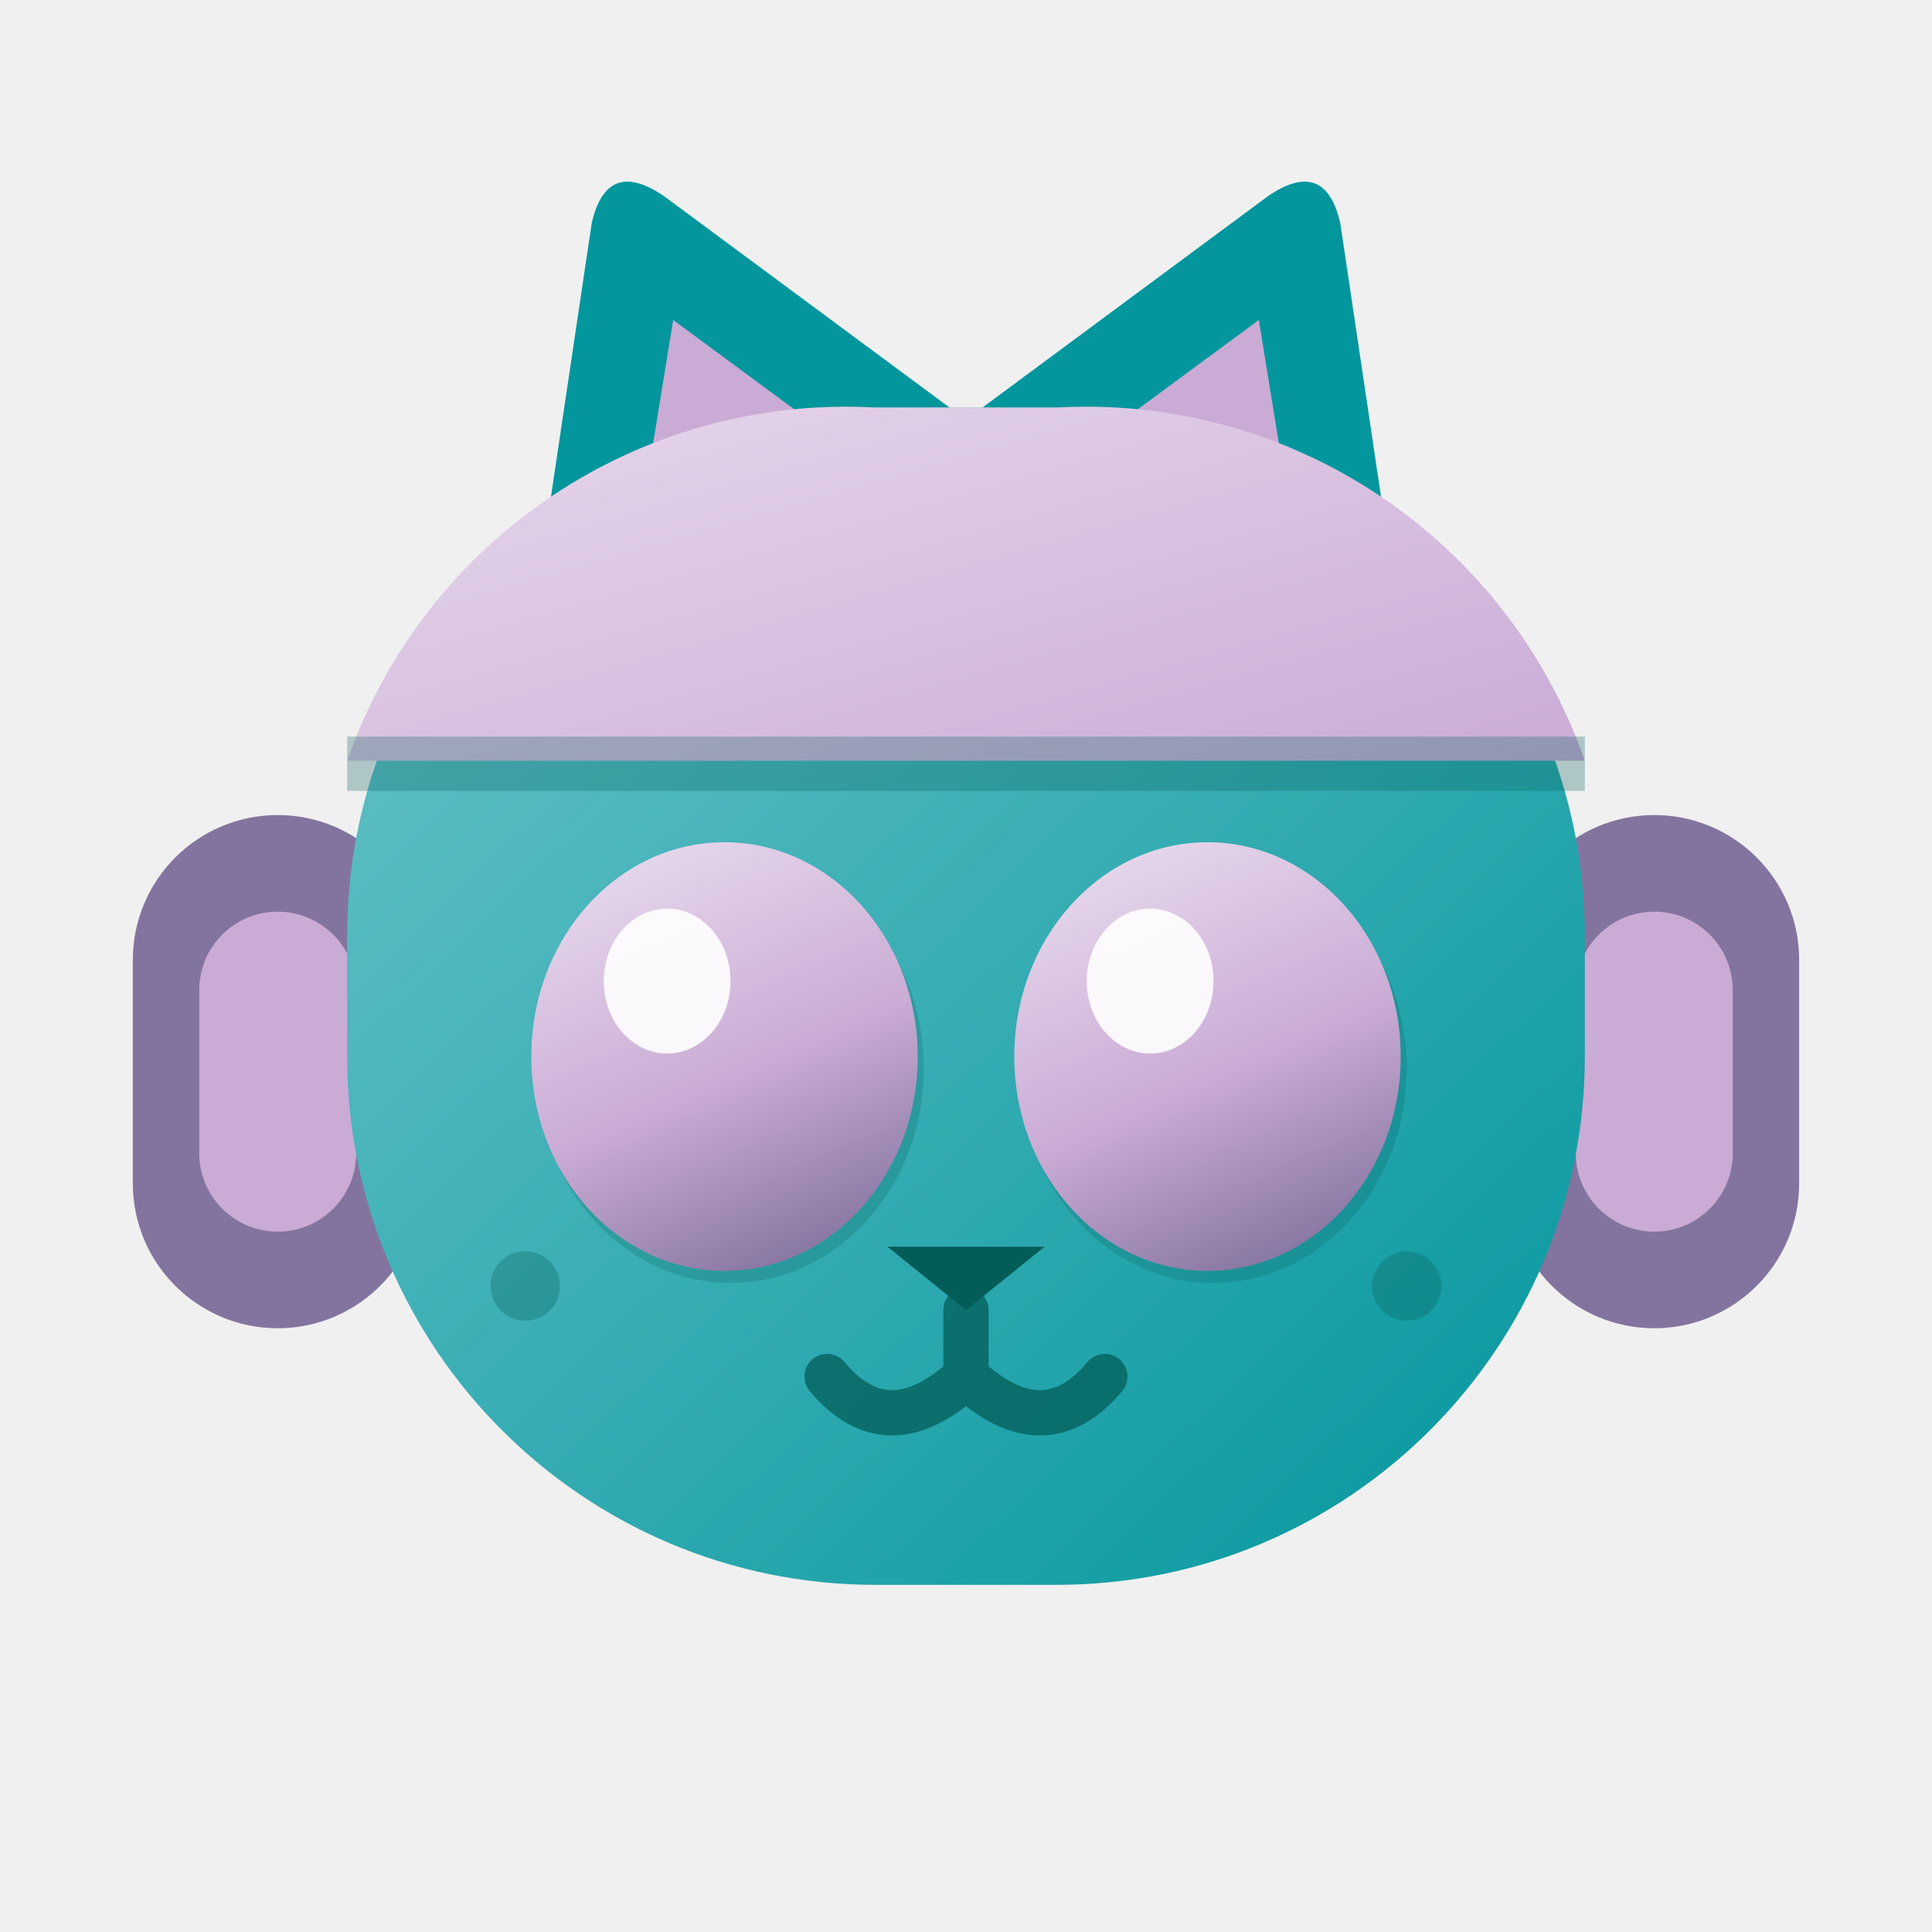
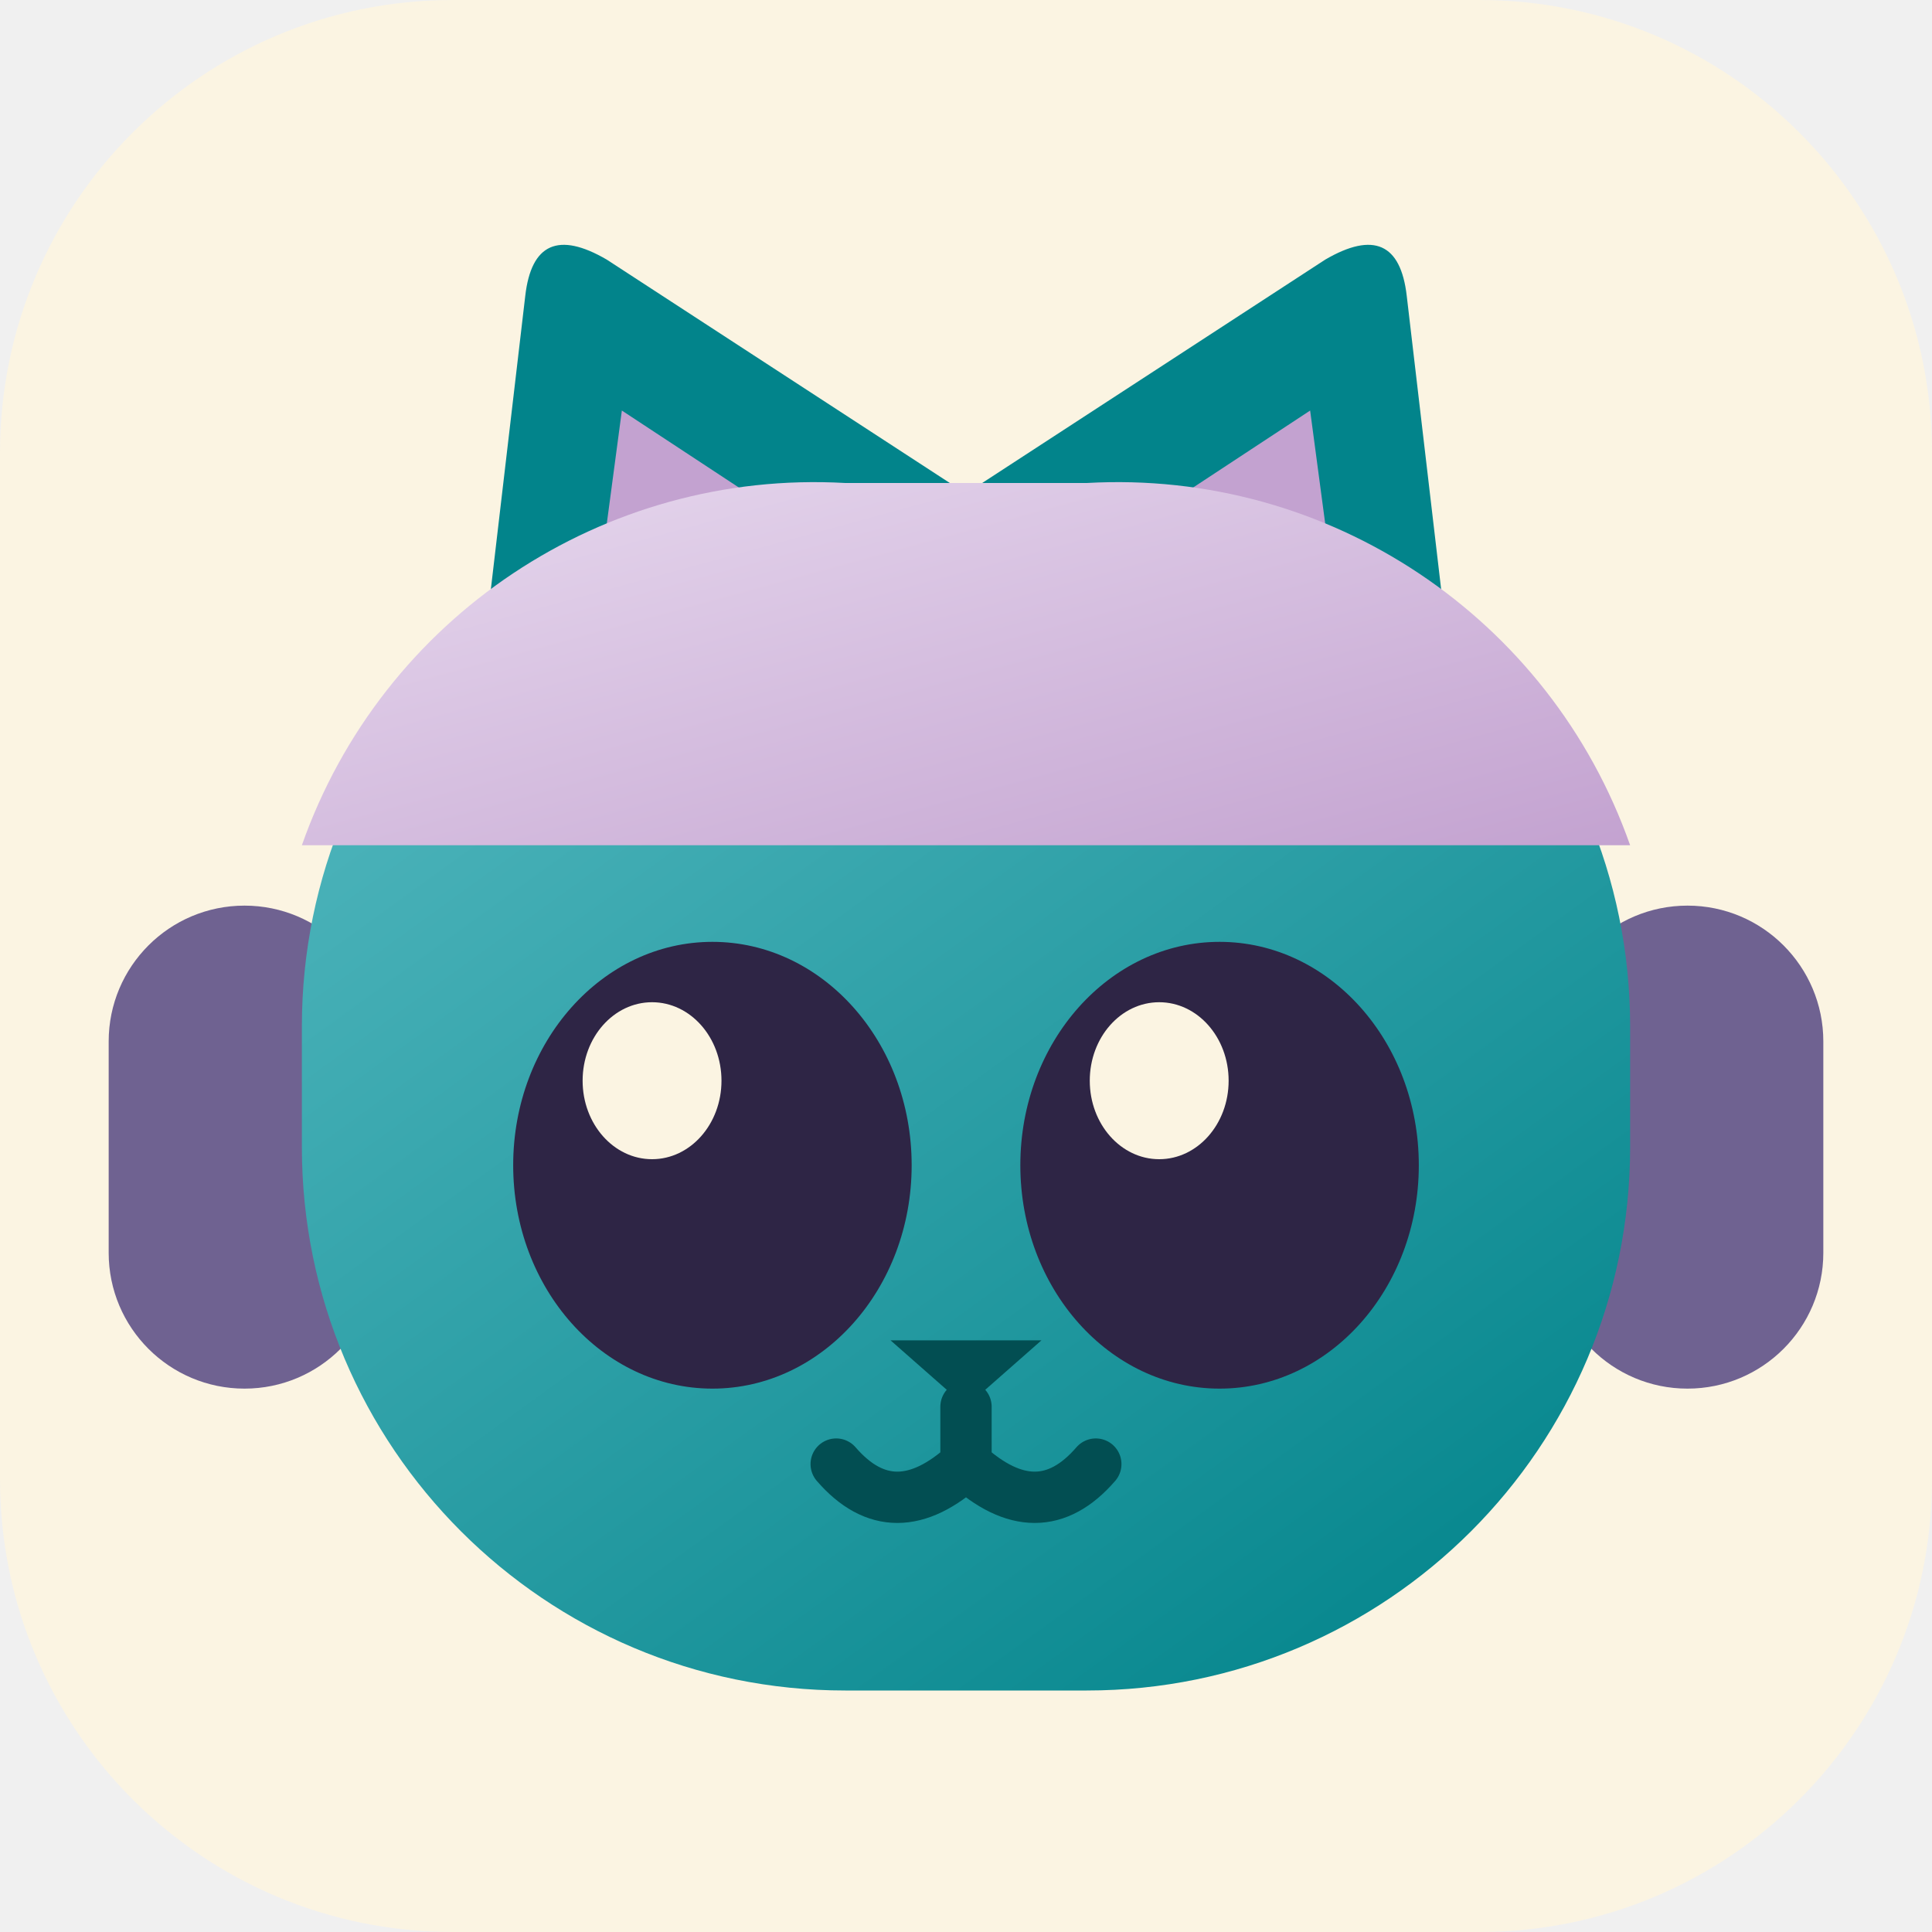
<svg xmlns="http://www.w3.org/2000/svg" viewBox="0 0 64 64" role="img" aria-label="MskProd Computing robot cat logo">
  <defs>
-     <linearGradient id="lgHead" x1="0" y1="0" x2="1" y2="1">
-       <stop offset="0" stop-color="#6BC4CA" />
-       <stop offset="1" stop-color="#03969D" />
+     <linearGradient id="lgHead" x1="0.1" y1="0" x2="0.9" y2="1">
+       <stop offset="0" stop-color="#55B9C0" />
+       <stop offset="1" stop-color="#02848B" />
    </linearGradient>
-     <linearGradient id="lgCrown" x1="0" y1="0" x2="1" y2="1">
-       <stop offset="0" stop-color="#E6D8EC" />
-       <stop offset="1" stop-color="#CAABD5" />
-     </linearGradient>
-     <linearGradient id="lgEye" x1="0.3" y1="0" x2="0.7" y2="1">
-       <stop offset="0" stop-color="#E6D8EC" />
-       <stop offset="0.55" stop-color="#CAABD5" />
-       <stop offset="1" stop-color="#83749F" />
+     <linearGradient id="lgVisor" x1="0" y1="0" x2="1" y2="1">
+       <stop offset="0" stop-color="#E7D9EE" />
+       <stop offset="1" stop-color="#C3A2D0" />
    </linearGradient>
  </defs>
-   <path d="M17.5 21.5 L19.6 7.4 Q20.1 5.2 22.0 6.5 L32.4 14.2 Z" fill="#03969D" />
-   <path d="M21.0 18.6 L22.3 10.6 L28.4 15.1 Z" fill="#CAABD5" />
-   <path d="M46.5 21.5 L44.4 7.4 Q43.9 5.2 42.0 6.5 L31.6 14.2 Z" fill="#03969D" />
-   <path d="M43.0 18.6 L41.7 10.6 L35.6 15.1 Z" fill="#CAABD5" />
-   <rect x="4.4" y="27" width="9.6" height="17" rx="4.8" fill="#83749F" />
-   <rect x="6.6" y="30.2" width="5.2" height="10.6" rx="2.6" fill="#CAABD5" />
-   <rect x="50" y="27" width="9.6" height="17" rx="4.8" fill="#83749F" />
-   <rect x="52.2" y="30.2" width="5.2" height="10.6" rx="2.6" fill="#CAABD5" />
-   <rect x="11.5" y="13.5" width="41" height="39" rx="17.5" fill="url(#lgHead)" />
-   <path d="M11.5 25.2 A17.5 17.5 0 0 1 29 13.5 h6 A17.5 17.5 0 0 1 52.5 25.2 Z" fill="url(#lgCrown)" />
-   <rect x="11.5" y="24.4" width="41" height="1.8" fill="#035C58" opacity="0.28" />
-   <ellipse cx="24.2" cy="35.4" rx="6.4" ry="7.1" fill="#035C58" opacity="0.22" />
-   <ellipse cx="24" cy="35" rx="6.4" ry="7.1" fill="url(#lgEye)" />
-   <ellipse cx="22.1" cy="32.5" rx="2.1" ry="2.4" fill="#FFFFFF" opacity="0.9" />
-   <ellipse cx="40.2" cy="35.4" rx="6.4" ry="7.1" fill="#035C58" opacity="0.22" />
-   <ellipse cx="40" cy="35" rx="6.4" ry="7.1" fill="url(#lgEye)" />
-   <ellipse cx="38.1" cy="32.5" rx="2.1" ry="2.4" fill="#FFFFFF" opacity="0.9" />
-   <path d="M32 43.4 l-2.6-2.1 h5.2 Z" fill="#035C58" />
-   <path d="M32 43.4 v2.2 M32 45.6 q-2.6 2.4 -4.6 0 M32 45.6 q2.6 2.4 4.6 0" fill="none" stroke="#035C58" stroke-width="1.5" stroke-linecap="round" opacity="0.75" />
-   <circle cx="17.4" cy="42.6" r="1.15" fill="#035C58" opacity="0.3" />
-   <circle cx="46.6" cy="42.6" r="1.15" fill="#035C58" opacity="0.3" />
+   <rect width="64" height="64" rx="15" fill="#FBF4E2" />
+   <path d="M15.5 26 L17.4 9.8 Q17.7 7.2 20.1 8.6 L33 17 Z" fill="#02848B" />
+   <path d="M19.4 22.6 L20.6 13.6 L28.2 18.6 Z" fill="#C3A2D0" />
+   <path d="M48.5 26 L46.6 9.8 Q46.3 7.2 43.9 8.6 L31 17 Z" fill="#02848B" />
+   <path d="M44.6 22.6 L43.4 13.6 L35.8 18.6 Z" fill="#C3A2D0" />
+   <rect x="3.6" y="30" width="9" height="16" rx="4.5" fill="#6F6291" />
+   <rect x="51.4" y="30" width="9" height="16" rx="4.5" fill="#6F6291" />
+   <rect x="10" y="16" width="44" height="40" rx="18" fill="url(#lgHead)" />
+   <path d="M10 28 A18 18 0 0 1 28 16 h8 A18 18 0 0 1 54 28 Z" fill="url(#lgVisor)" />
+   <ellipse cx="23.6" cy="38.6" rx="6.6" ry="7.4" fill="#2E2545" />
+   <ellipse cx="21.6" cy="35.8" rx="2.3" ry="2.6" fill="#FBF4E2" />
+   <ellipse cx="40.4" cy="38.6" rx="6.6" ry="7.4" fill="#2E2545" />
+   <ellipse cx="38.4" cy="35.8" rx="2.3" ry="2.6" fill="#FBF4E2" />
+   <path d="M32 46.6 l-2.5-2.2 h5 Z" fill="#024E52" />
+   <path d="M32 46.6 v1.9 M32 48.5 q-2.4 2.2 -4.3 0 M32 48.5 q2.4 2.2 4.3 0" fill="none" stroke="#024E52" stroke-width="1.7" stroke-linecap="round" />
</svg>
